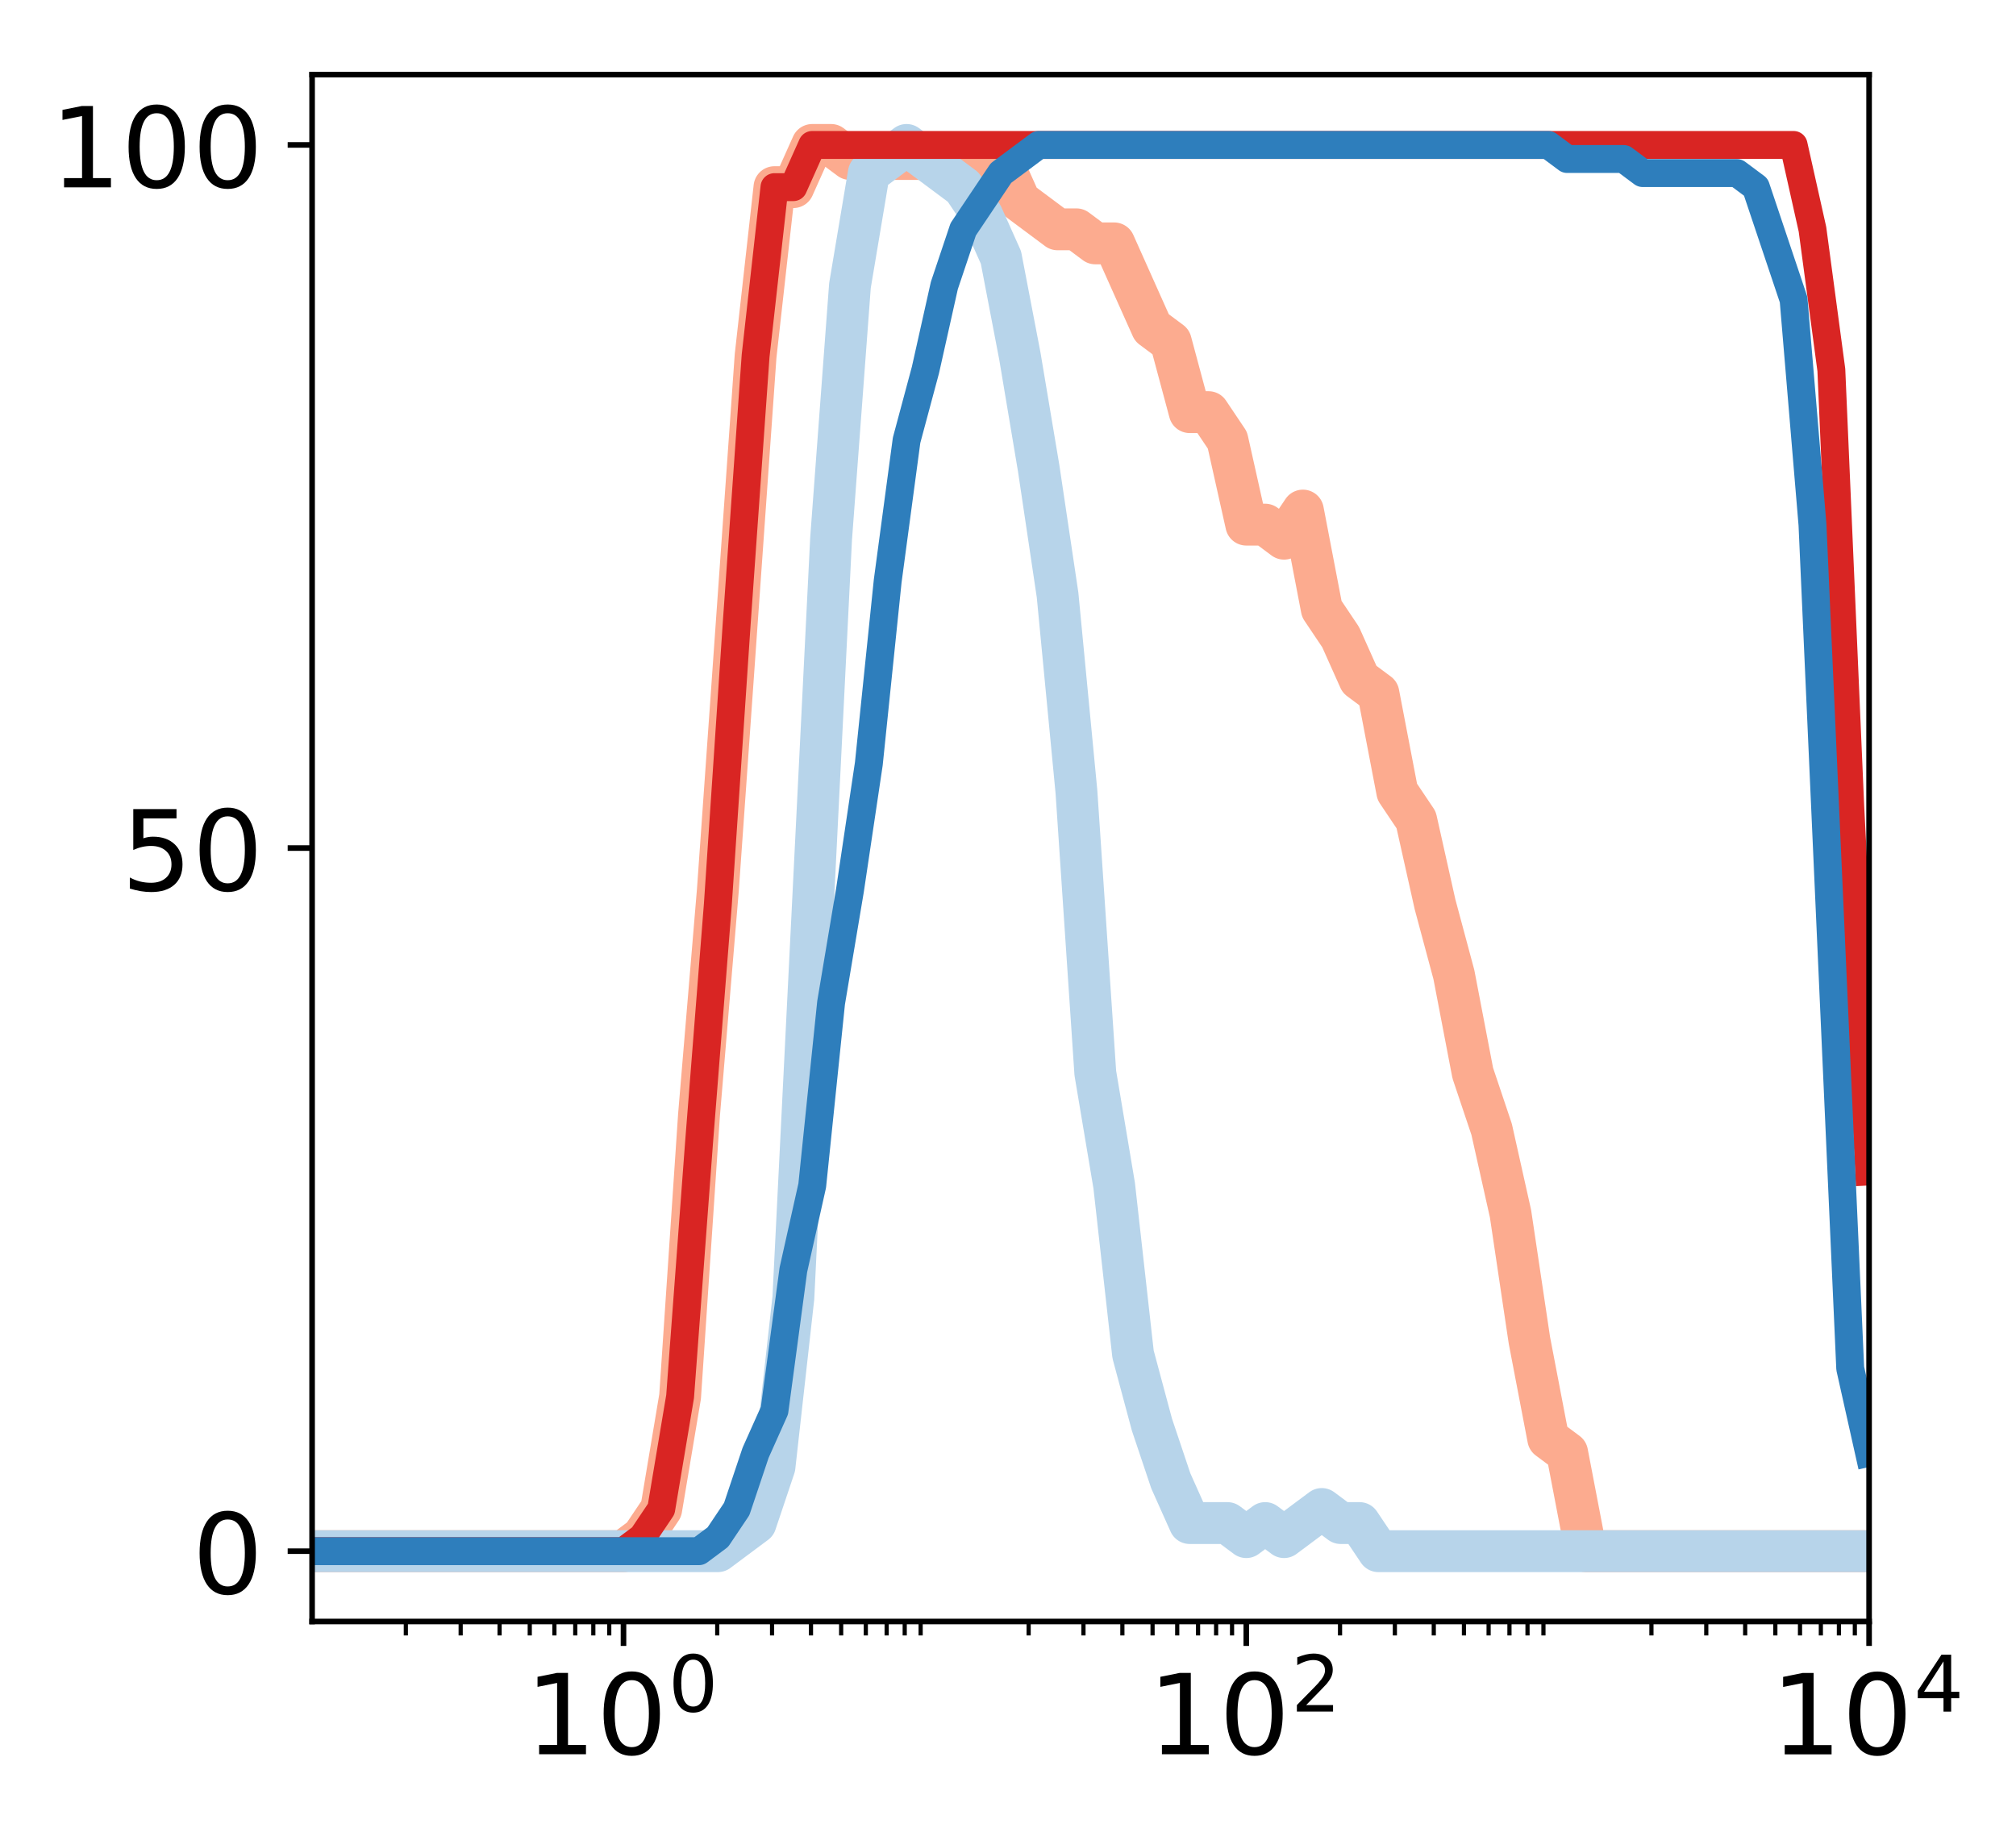
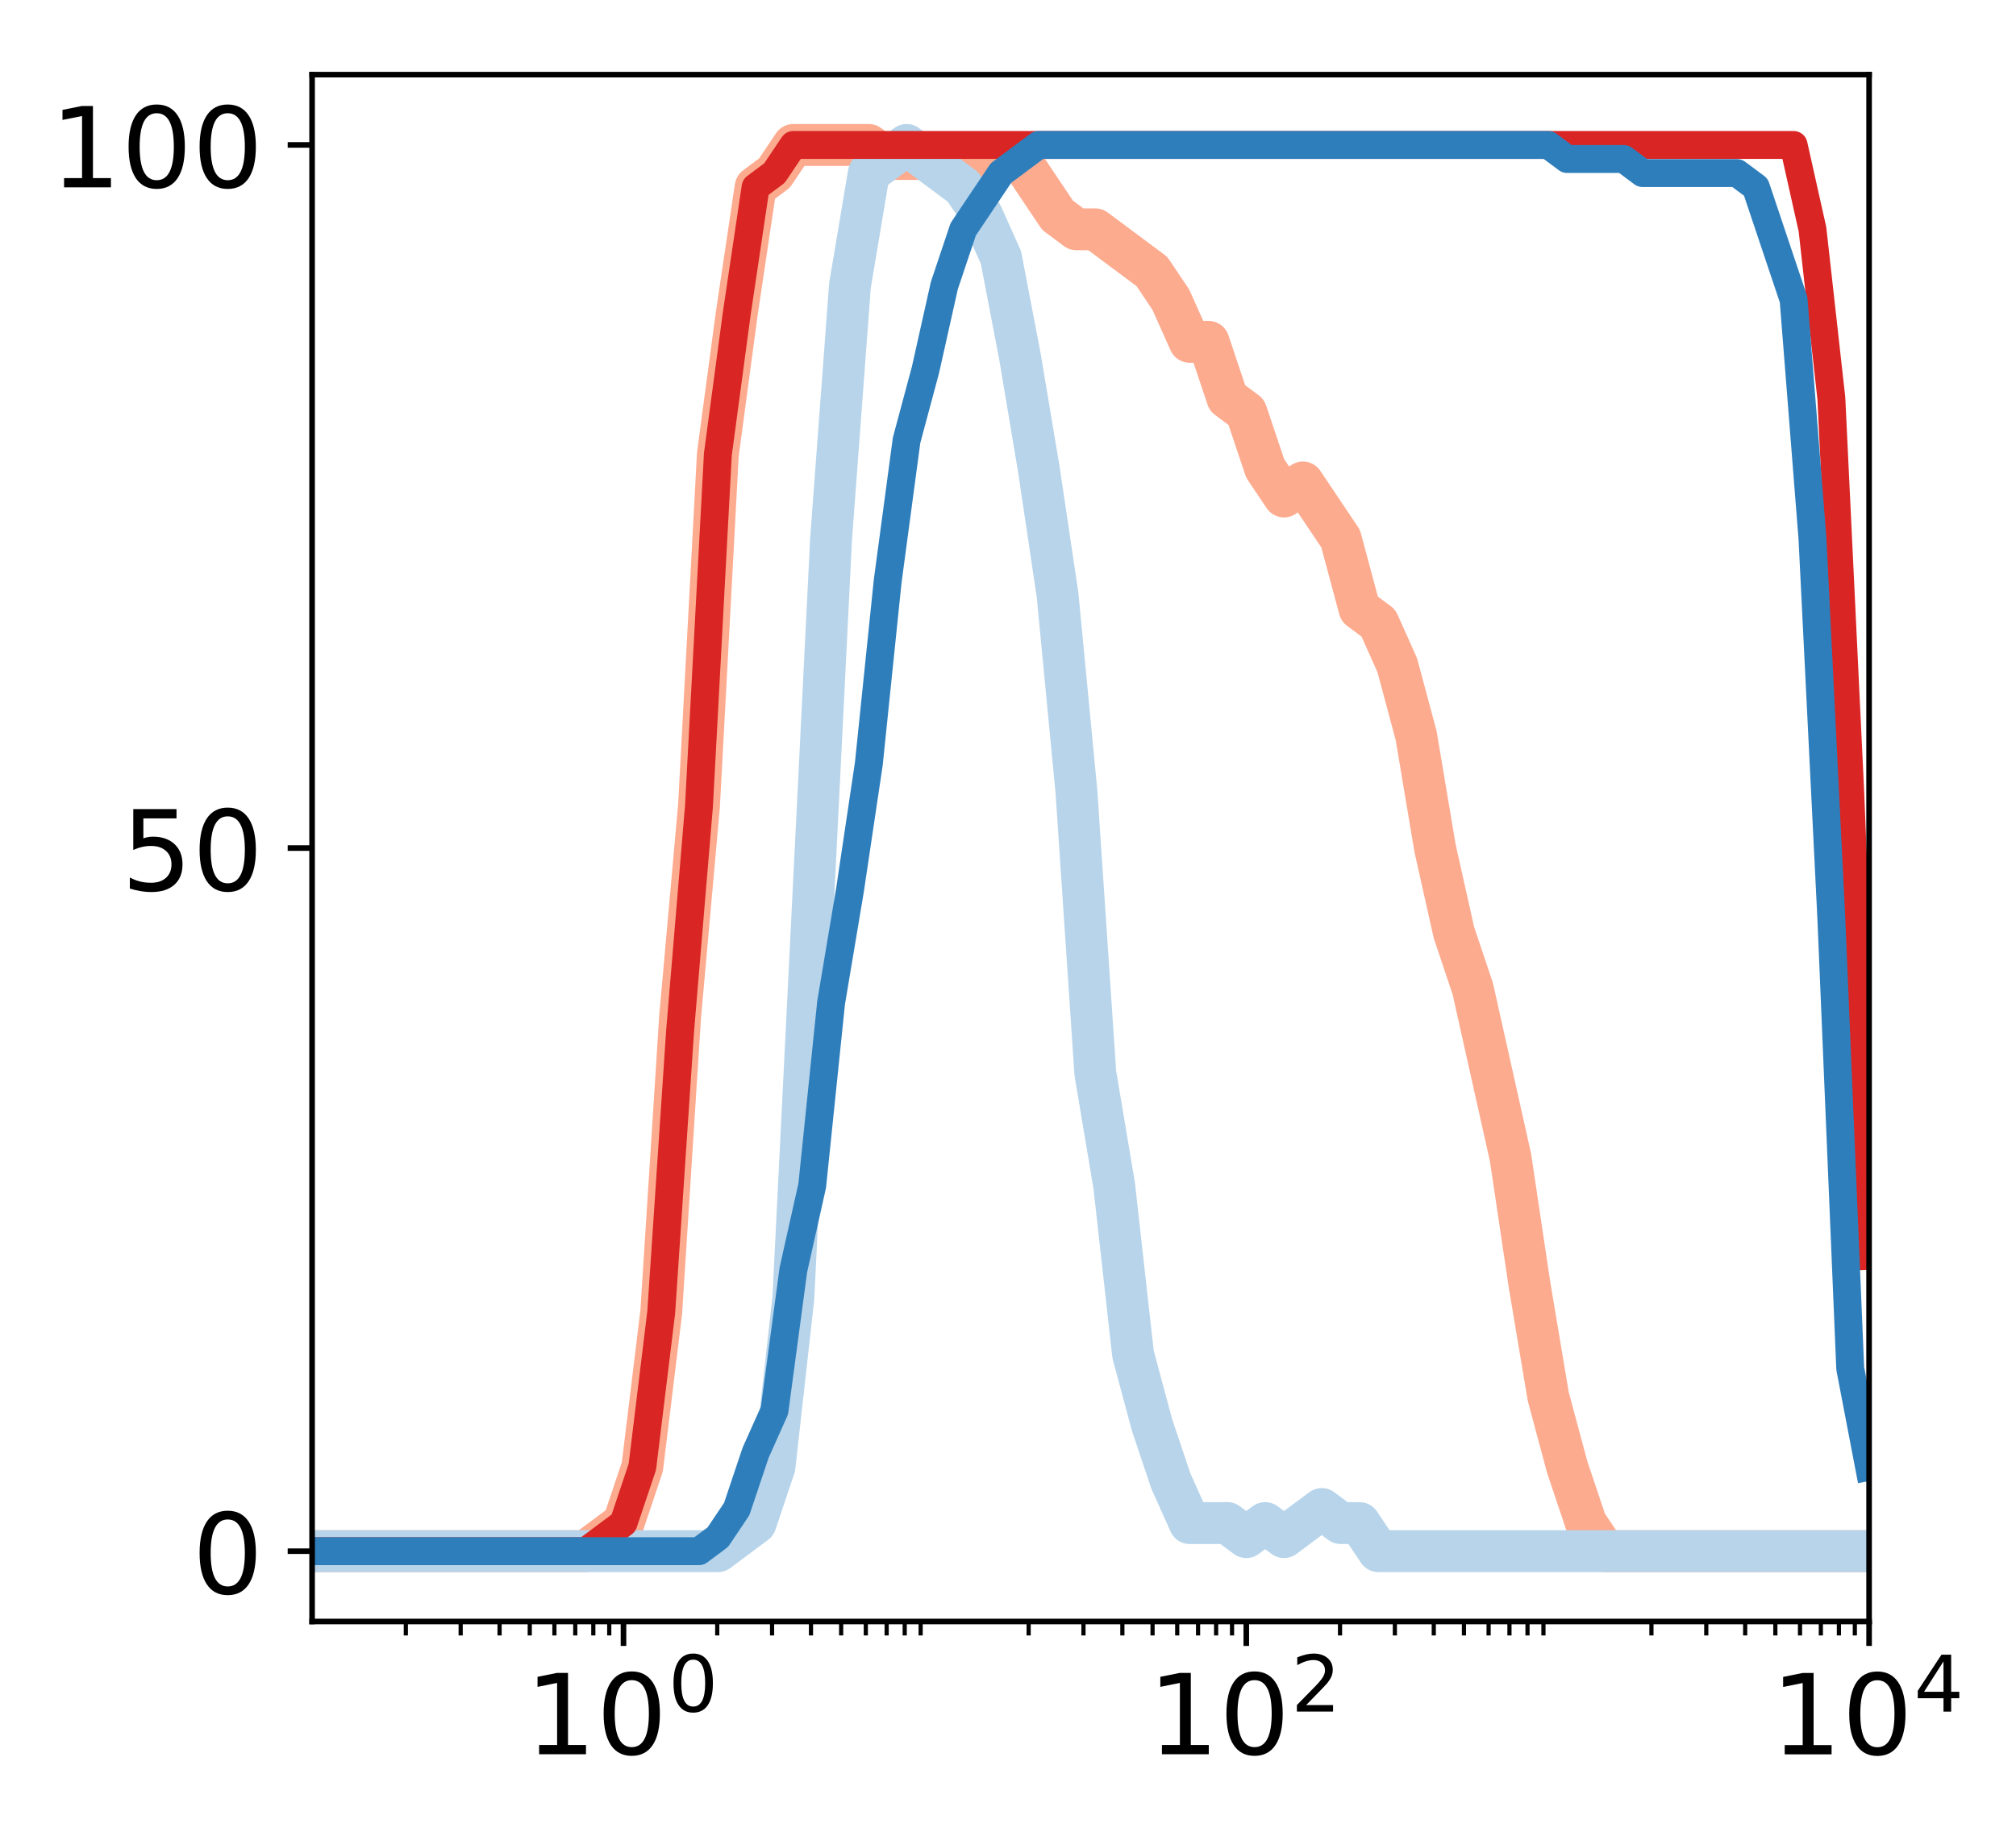
<svg xmlns="http://www.w3.org/2000/svg" xmlns:xlink="http://www.w3.org/1999/xlink" height="262pt" version="1.1" viewBox="0 0 289 262" width="289pt">
  <defs>
    <style type="text/css">
*{stroke-linecap:butt;stroke-linejoin:round;}
  </style>
  </defs>
  <g id="figure_1">
    <g id="patch_1">
      <path d="M 0 262.145  L 289.22 262.145  L 289.22 0  L 0 0  z " style="fill:#ffffff;" />
    </g>
    <g id="axes_1">
      <g id="patch_2">
        <path d="M 44.74 232.46  L 267.94 232.46  L 267.94 10.7  L 44.74 10.7  z " style="fill:#ffffff;" />
      </g>
      <g id="line2d_1">
-         <path clip-path="url(#p870506c9c0)" d="M 0.1 222.38  L 2.805 222.38  L 5.511 222.38  L 8.216 222.38  L 10.922 222.38  L 13.627 222.38  L 16.333 222.38  L 19.038 222.38  L 21.744 222.38  L 24.449 222.38  L 27.155 222.38  L 29.86 222.38  L 32.565 222.38  L 35.271 222.38  L 37.976 222.38  L 40.682 222.38  L 43.387 222.38  L 46.093 222.38  L 48.798 222.38  L 51.504 222.38  L 54.209 222.38  L 56.915 222.38  L 59.62 222.38  L 62.325 222.38  L 65.031 222.38  L 67.736 222.38  L 70.442 222.38  L 73.147 222.38  L 75.853 222.38  L 78.558 222.38  L 81.264 222.38  L 83.969 222.38  L 86.675 222.38  L 89.38 222.38  L 92.085 220.364  L 94.791 216.332  L 97.496 200.204  L 100.202 159.884  L 102.907 127.628  L 105.613 89.324  L 108.318 51.02  L 111.024 26.828  L 113.729 26.828  L 116.435 20.78  L 119.14 20.78  L 121.845 22.796  L 124.551 22.796  L 127.256 22.796  L 129.962 22.796  L 132.667 22.796  L 135.373 22.796  L 138.078 22.796  L 140.784 24.812  L 143.489 22.796  L 146.195 28.844  L 148.9 30.86  L 151.605 32.876  L 154.311 32.876  L 157.016 34.892  L 159.722 34.892  L 162.427 40.94  L 165.133 46.988  L 167.838 49.004  L 170.544 59.084  L 173.249 59.084  L 175.955 63.116  L 178.66 75.212  L 181.365 75.212  L 184.071 77.228  L 186.776 73.196  L 189.482 87.308  L 192.187 91.34  L 194.893 97.388  L 197.598 99.404  L 200.304 113.516  L 203.009 117.548  L 205.715 129.644  L 208.42 139.724  L 211.125 153.836  L 213.831 161.9  L 216.536 173.996  L 219.242 192.14  L 221.947 206.252  L 224.653 208.268  L 227.358 222.38  L 230.064 222.38  L 232.769 222.38  L 235.475 222.38  L 238.18 222.38  L 240.885 222.38  L 243.591 222.38  L 246.296 222.38  L 249.002 222.38  L 251.707 222.38  L 254.413 222.38  L 257.118 222.38  L 259.824 222.38  L 262.529 222.38  L 265.235 222.38  L 267.94 222.38  " style="fill:none;stroke:#fcab8f;stroke-linecap:square;stroke-width:6;" />
+         <path clip-path="url(#p6c44bb45d1)" d="M 0.1 222.38  L 2.805 222.38  L 5.511 222.38  L 8.216 222.38  L 10.922 222.38  L 13.627 222.38  L 16.333 222.38  L 19.038 222.38  L 21.744 222.38  L 24.449 222.38  L 27.155 222.38  L 29.86 222.38  L 32.565 222.38  L 35.271 222.38  L 37.976 222.38  L 40.682 222.38  L 43.387 222.38  L 46.093 222.38  L 48.798 222.38  L 51.504 222.38  L 54.209 222.38  L 56.915 222.38  L 59.62 222.38  L 62.325 222.38  L 65.031 222.38  L 67.736 222.38  L 70.442 222.38  L 73.147 222.38  L 75.853 222.38  L 78.558 222.38  L 81.264 222.38  L 83.969 222.38  L 86.675 220.364  L 89.38 218.348  L 92.085 210.284  L 94.791 188.108  L 97.496 145.772  L 100.202 115.532  L 102.907 65.132  L 105.613 44.972  L 108.318 26.828  L 111.024 24.812  L 113.729 20.78  L 116.435 20.78  L 119.14 20.78  L 121.845 20.78  L 124.551 20.78  L 127.256 22.796  L 129.962 22.796  L 132.667 22.796  L 135.373 22.796  L 138.078 22.796  L 140.784 22.796  L 143.489 22.796  L 146.195 22.796  L 148.9 26.828  L 151.605 30.86  L 154.311 32.876  L 157.016 32.876  L 159.722 34.892  L 162.427 36.908  L 165.133 38.924  L 167.838 42.956  L 170.544 49.004  L 173.249 49.004  L 175.955 57.068  L 178.66 59.084  L 181.365 67.148  L 184.071 71.18  L 186.776 69.164  L 189.482 73.196  L 192.187 77.228  L 194.893 87.308  L 197.598 89.324  L 200.304 95.372  L 203.009 105.452  L 205.715 121.58  L 208.42 133.676  L 211.125 141.74  L 213.831 153.836  L 216.536 165.932  L 219.242 184.076  L 221.947 200.204  L 224.653 210.284  L 227.358 218.348  L 230.064 222.38  L 232.769 222.38  L 235.475 222.38  L 238.18 222.38  L 240.885 222.38  L 243.591 222.38  L 246.296 222.38  L 249.002 222.38  L 251.707 222.38  L 254.413 222.38  L 257.118 222.38  L 259.824 222.38  L 262.529 222.38  L 265.235 222.38  L 267.94 222.38  " style="fill:none;stroke:#fcab8f;stroke-linecap:square;stroke-width:6;" />
      </g>
      <g id="line2d_2">
-         <path clip-path="url(#p870506c9c0)" d="M 0.1 222.38  L 2.805 222.38  L 5.511 222.38  L 8.216 222.38  L 10.922 222.38  L 13.627 222.38  L 16.333 222.38  L 19.038 222.38  L 21.744 222.38  L 24.449 222.38  L 27.155 222.38  L 29.86 222.38  L 32.565 222.38  L 35.271 222.38  L 37.976 222.38  L 40.682 222.38  L 43.387 222.38  L 46.093 222.38  L 48.798 222.38  L 51.504 222.38  L 54.209 222.38  L 56.915 222.38  L 59.62 222.38  L 62.325 222.38  L 65.031 222.38  L 67.736 222.38  L 70.442 222.38  L 73.147 222.38  L 75.853 222.38  L 78.558 222.38  L 81.264 222.38  L 83.969 222.38  L 86.675 222.38  L 89.38 222.38  L 92.085 222.38  L 94.791 222.38  L 97.496 222.38  L 100.202 222.38  L 102.907 222.38  L 105.613 220.364  L 108.318 218.348  L 111.024 210.284  L 113.729 186.092  L 116.435 131.66  L 119.14 77.228  L 121.845 40.94  L 124.551 24.812  L 127.256 22.796  L 129.962 20.78  L 132.667 22.796  L 135.373 24.812  L 138.078 26.828  L 140.784 30.86  L 143.489 36.908  L 146.195 51.02  L 148.9 67.148  L 151.605 85.292  L 154.311 113.516  L 157.016 153.836  L 159.722 169.964  L 162.427 194.156  L 165.133 204.236  L 167.838 212.3  L 170.544 218.348  L 173.249 218.348  L 175.955 218.348  L 178.66 220.364  L 181.365 218.348  L 184.071 220.364  L 186.776 218.348  L 189.482 216.332  L 192.187 218.348  L 194.893 218.348  L 197.598 222.38  L 200.304 222.38  L 203.009 222.38  L 205.715 222.38  L 208.42 222.38  L 211.125 222.38  L 213.831 222.38  L 216.536 222.38  L 219.242 222.38  L 221.947 222.38  L 224.653 222.38  L 227.358 222.38  L 230.064 222.38  L 232.769 222.38  L 235.475 222.38  L 238.18 222.38  L 240.885 222.38  L 243.591 222.38  L 246.296 222.38  L 249.002 222.38  L 251.707 222.38  L 254.413 222.38  L 257.118 222.38  L 259.824 222.38  L 262.529 222.38  L 265.235 222.38  L 267.94 222.38  " style="fill:none;stroke:#b7d4ea;stroke-linecap:square;stroke-width:6;" />
+         <path clip-path="url(#p6c44bb45d1)" d="M 0.1 222.38  L 2.805 222.38  L 5.511 222.38  L 8.216 222.38  L 10.922 222.38  L 13.627 222.38  L 16.333 222.38  L 19.038 222.38  L 21.744 222.38  L 24.449 222.38  L 27.155 222.38  L 29.86 222.38  L 32.565 222.38  L 35.271 222.38  L 37.976 222.38  L 40.682 222.38  L 43.387 222.38  L 46.093 222.38  L 48.798 222.38  L 51.504 222.38  L 54.209 222.38  L 56.915 222.38  L 59.62 222.38  L 62.325 222.38  L 65.031 222.38  L 67.736 222.38  L 70.442 222.38  L 73.147 222.38  L 75.853 222.38  L 78.558 222.38  L 81.264 222.38  L 83.969 222.38  L 86.675 222.38  L 89.38 222.38  L 92.085 222.38  L 94.791 222.38  L 97.496 222.38  L 100.202 222.38  L 102.907 222.38  L 105.613 220.364  L 108.318 218.348  L 111.024 210.284  L 113.729 186.092  L 116.435 131.66  L 119.14 77.228  L 121.845 40.94  L 124.551 24.812  L 127.256 22.796  L 129.962 20.78  L 132.667 22.796  L 135.373 24.812  L 138.078 26.828  L 140.784 30.86  L 143.489 36.908  L 146.195 51.02  L 148.9 67.148  L 151.605 85.292  L 154.311 113.516  L 157.016 153.836  L 159.722 169.964  L 162.427 194.156  L 165.133 204.236  L 167.838 212.3  L 170.544 218.348  L 173.249 218.348  L 175.955 218.348  L 178.66 220.364  L 181.365 218.348  L 184.071 220.364  L 186.776 218.348  L 189.482 216.332  L 192.187 218.348  L 194.893 218.348  L 197.598 222.38  L 200.304 222.38  L 203.009 222.38  L 205.715 222.38  L 208.42 222.38  L 211.125 222.38  L 213.831 222.38  L 216.536 222.38  L 219.242 222.38  L 221.947 222.38  L 224.653 222.38  L 227.358 222.38  L 230.064 222.38  L 232.769 222.38  L 235.475 222.38  L 238.18 222.38  L 240.885 222.38  L 243.591 222.38  L 246.296 222.38  L 249.002 222.38  L 251.707 222.38  L 254.413 222.38  L 257.118 222.38  L 259.824 222.38  L 262.529 222.38  L 265.235 222.38  L 267.94 222.38  " style="fill:none;stroke:#b7d4ea;stroke-linecap:square;stroke-width:6;" />
      </g>
      <g id="matplotlib.axis_1">
        <g id="xtick_1">
          <g id="line2d_3">
            <defs>
-               <path d="M 0 0  L 0 3.5  " id="m41cc733bf5" style="stroke:#000000;stroke-width:0.8;" />
-             </defs>
-             <g>
-               <use style="stroke:#000000;stroke-width:0.8;" x="89.38" xlink:href="#m41cc733bf5" y="232.46" />
+               <path d="M 0 0  L 0 3.5  " id="m6ae96f969c" style="stroke:#000000;stroke-width:0.8;" />
+             </defs>
+             <g>
+               <use style="stroke:#000000;stroke-width:0.8;" x="89.38" xlink:href="#m6ae96f969c" y="232.46" />
            </g>
          </g>
          <g id="text_1">
            <defs>
              <path d="M 12.406 8.297  L 28.516 8.297  L 28.516 63.922  L 10.984 60.406  L 10.984 69.391  L 28.422 72.906  L 38.281 72.906  L 38.281 8.297  L 54.391 8.297  L 54.391 0  L 12.406 0  z " id="DejaVuSans-31" />
              <path d="M 31.781 66.406  Q 24.172 66.406 20.328 58.906  Q 16.5 51.422 16.5 36.375  Q 16.5 21.391 20.328 13.891  Q 24.172 6.391 31.781 6.391  Q 39.453 6.391 43.281 13.891  Q 47.125 21.391 47.125 36.375  Q 47.125 51.422 43.281 58.906  Q 39.453 66.406 31.781 66.406  z M 31.781 74.219  Q 44.047 74.219 50.516 64.516  Q 56.984 54.828 56.984 36.375  Q 56.984 17.969 50.516 8.266  Q 44.047 -1.422 31.781 -1.422  Q 19.531 -1.422 13.062 8.266  Q 6.594 17.969 6.594 36.375  Q 6.594 54.828 13.062 64.516  Q 19.531 74.219 31.781 74.219  z " id="DejaVuSans-30" />
            </defs>
            <g transform="translate(75.3 251.6175)scale(0.16 -0.16)">
              <use transform="translate(0 0.765625)" xlink:href="#DejaVuSans-31" />
              <use transform="translate(63.62305 0.765625)" xlink:href="#DejaVuSans-30" />
              <use transform="translate(128.2031 39.04688)scale(0.7)" xlink:href="#DejaVuSans-30" />
            </g>
          </g>
        </g>
        <g id="xtick_2">
          <g id="line2d_4">
            <g>
-               <use style="stroke:#000000;stroke-width:0.8;" x="178.66" xlink:href="#m41cc733bf5" y="232.46" />
+               <use style="stroke:#000000;stroke-width:0.8;" x="178.66" xlink:href="#m6ae96f969c" y="232.46" />
            </g>
          </g>
          <g id="text_2">
            <defs>
              <path d="M 19.188 8.297  L 53.609 8.297  L 53.609 0  L 7.328 0  L 7.328 8.297  Q 12.938 14.109 22.625 23.891  Q 32.328 33.688 34.812 36.531  Q 39.547 41.844 41.422 45.531  Q 43.312 49.219 43.312 52.781  Q 43.312 58.594 39.234 62.25  Q 35.156 65.922 28.609 65.922  Q 23.969 65.922 18.812 64.312  Q 13.672 62.703 7.812 59.422  L 7.812 69.391  Q 13.766 71.781 18.938 73  Q 24.125 74.219 28.422 74.219  Q 39.75 74.219 46.484 68.547  Q 53.219 62.891 53.219 53.422  Q 53.219 48.922 51.531 44.891  Q 49.859 40.875 45.406 35.406  Q 44.188 33.984 37.641 27.219  Q 31.109 20.453 19.188 8.297  z " id="DejaVuSans-32" />
            </defs>
            <g transform="translate(164.58 251.6175)scale(0.16 -0.16)">
              <use transform="translate(0 0.765625)" xlink:href="#DejaVuSans-31" />
              <use transform="translate(63.62305 0.765625)" xlink:href="#DejaVuSans-30" />
              <use transform="translate(128.2031 39.04688)scale(0.7)" xlink:href="#DejaVuSans-32" />
            </g>
          </g>
        </g>
        <g id="xtick_3">
          <g id="line2d_5">
            <g>
-               <use style="stroke:#000000;stroke-width:0.8;" x="267.94" xlink:href="#m41cc733bf5" y="232.46" />
+               <use style="stroke:#000000;stroke-width:0.8;" x="267.94" xlink:href="#m6ae96f969c" y="232.46" />
            </g>
          </g>
          <g id="text_3">
            <defs>
              <path d="M 37.797 64.312  L 12.891 25.391  L 37.797 25.391  z M 35.203 72.906  L 47.609 72.906  L 47.609 25.391  L 58.016 25.391  L 58.016 17.188  L 47.609 17.188  L 47.609 0  L 37.797 0  L 37.797 17.188  L 4.891 17.188  L 4.891 26.703  z " id="DejaVuSans-34" />
            </defs>
            <g transform="translate(253.86 251.6175)scale(0.16 -0.16)">
              <use transform="translate(0 0.684375)" xlink:href="#DejaVuSans-31" />
              <use transform="translate(63.62305 0.684375)" xlink:href="#DejaVuSans-30" />
              <use transform="translate(128.2031 38.96563)scale(0.7)" xlink:href="#DejaVuSans-34" />
            </g>
          </g>
        </g>
        <g id="xtick_4">
          <g id="line2d_6">
            <defs>
-               <path d="M 0 0  L 0 2  " id="m2fef46b85d" style="stroke:#000000;stroke-width:0.6;" />
-             </defs>
-             <g>
-               <use style="stroke:#000000;stroke-width:0.6;" x="58.178" xlink:href="#m2fef46b85d" y="232.46" />
+               <path d="M 0 0  L 0 2  " id="m6dfc74b830" style="stroke:#000000;stroke-width:0.6;" />
+             </defs>
+             <g>
+               <use style="stroke:#000000;stroke-width:0.6;" x="58.178" xlink:href="#m6dfc74b830" y="232.46" />
            </g>
          </g>
        </g>
        <g id="xtick_5">
          <g id="line2d_7">
            <g>
-               <use style="stroke:#000000;stroke-width:0.6;" x="66.039" xlink:href="#m2fef46b85d" y="232.46" />
+               <use style="stroke:#000000;stroke-width:0.6;" x="66.039" xlink:href="#m6dfc74b830" y="232.46" />
            </g>
          </g>
        </g>
        <g id="xtick_6">
          <g id="line2d_8">
            <g>
-               <use style="stroke:#000000;stroke-width:0.6;" x="71.616" xlink:href="#m2fef46b85d" y="232.46" />
+               <use style="stroke:#000000;stroke-width:0.6;" x="71.616" xlink:href="#m6dfc74b830" y="232.46" />
            </g>
          </g>
        </g>
        <g id="xtick_7">
          <g id="line2d_9">
            <g>
-               <use style="stroke:#000000;stroke-width:0.6;" x="75.942" xlink:href="#m2fef46b85d" y="232.46" />
+               <use style="stroke:#000000;stroke-width:0.6;" x="75.942" xlink:href="#m6dfc74b830" y="232.46" />
            </g>
          </g>
        </g>
        <g id="xtick_8">
          <g id="line2d_10">
            <g>
-               <use style="stroke:#000000;stroke-width:0.6;" x="79.477" xlink:href="#m2fef46b85d" y="232.46" />
+               <use style="stroke:#000000;stroke-width:0.6;" x="79.477" xlink:href="#m6dfc74b830" y="232.46" />
            </g>
          </g>
        </g>
        <g id="xtick_9">
          <g id="line2d_11">
            <g>
-               <use style="stroke:#000000;stroke-width:0.6;" x="82.465" xlink:href="#m2fef46b85d" y="232.46" />
+               <use style="stroke:#000000;stroke-width:0.6;" x="82.465" xlink:href="#m6dfc74b830" y="232.46" />
            </g>
          </g>
        </g>
        <g id="xtick_10">
          <g id="line2d_12">
            <g>
-               <use style="stroke:#000000;stroke-width:0.6;" x="85.054" xlink:href="#m2fef46b85d" y="232.46" />
+               <use style="stroke:#000000;stroke-width:0.6;" x="85.054" xlink:href="#m6dfc74b830" y="232.46" />
            </g>
          </g>
        </g>
        <g id="xtick_11">
          <g id="line2d_13">
            <g>
-               <use style="stroke:#000000;stroke-width:0.6;" x="87.337" xlink:href="#m2fef46b85d" y="232.46" />
+               <use style="stroke:#000000;stroke-width:0.6;" x="87.337" xlink:href="#m6dfc74b830" y="232.46" />
            </g>
          </g>
        </g>
        <g id="xtick_12">
          <g id="line2d_14">
            <g>
-               <use style="stroke:#000000;stroke-width:0.6;" x="102.818" xlink:href="#m2fef46b85d" y="232.46" />
+               <use style="stroke:#000000;stroke-width:0.6;" x="102.818" xlink:href="#m6dfc74b830" y="232.46" />
            </g>
          </g>
        </g>
        <g id="xtick_13">
          <g id="line2d_15">
            <g>
-               <use style="stroke:#000000;stroke-width:0.6;" x="110.679" xlink:href="#m2fef46b85d" y="232.46" />
+               <use style="stroke:#000000;stroke-width:0.6;" x="110.679" xlink:href="#m6dfc74b830" y="232.46" />
            </g>
          </g>
        </g>
        <g id="xtick_14">
          <g id="line2d_16">
            <g>
-               <use style="stroke:#000000;stroke-width:0.6;" x="116.256" xlink:href="#m2fef46b85d" y="232.46" />
+               <use style="stroke:#000000;stroke-width:0.6;" x="116.256" xlink:href="#m6dfc74b830" y="232.46" />
            </g>
          </g>
        </g>
        <g id="xtick_15">
          <g id="line2d_17">
            <g>
-               <use style="stroke:#000000;stroke-width:0.6;" x="120.582" xlink:href="#m2fef46b85d" y="232.46" />
+               <use style="stroke:#000000;stroke-width:0.6;" x="120.582" xlink:href="#m6dfc74b830" y="232.46" />
            </g>
          </g>
        </g>
        <g id="xtick_16">
          <g id="line2d_18">
            <g>
-               <use style="stroke:#000000;stroke-width:0.6;" x="124.117" xlink:href="#m2fef46b85d" y="232.46" />
+               <use style="stroke:#000000;stroke-width:0.6;" x="124.117" xlink:href="#m6dfc74b830" y="232.46" />
            </g>
          </g>
        </g>
        <g id="xtick_17">
          <g id="line2d_19">
            <g>
-               <use style="stroke:#000000;stroke-width:0.6;" x="127.105" xlink:href="#m2fef46b85d" y="232.46" />
+               <use style="stroke:#000000;stroke-width:0.6;" x="127.105" xlink:href="#m6dfc74b830" y="232.46" />
            </g>
          </g>
        </g>
        <g id="xtick_18">
          <g id="line2d_20">
            <g>
-               <use style="stroke:#000000;stroke-width:0.6;" x="129.694" xlink:href="#m2fef46b85d" y="232.46" />
+               <use style="stroke:#000000;stroke-width:0.6;" x="129.694" xlink:href="#m6dfc74b830" y="232.46" />
            </g>
          </g>
        </g>
        <g id="xtick_19">
          <g id="line2d_21">
            <g>
-               <use style="stroke:#000000;stroke-width:0.6;" x="131.977" xlink:href="#m2fef46b85d" y="232.46" />
+               <use style="stroke:#000000;stroke-width:0.6;" x="131.977" xlink:href="#m6dfc74b830" y="232.46" />
            </g>
          </g>
        </g>
        <g id="xtick_20">
          <g id="line2d_22">
            <g>
-               <use style="stroke:#000000;stroke-width:0.6;" x="147.458" xlink:href="#m2fef46b85d" y="232.46" />
+               <use style="stroke:#000000;stroke-width:0.6;" x="147.458" xlink:href="#m6dfc74b830" y="232.46" />
            </g>
          </g>
        </g>
        <g id="xtick_21">
          <g id="line2d_23">
            <g>
-               <use style="stroke:#000000;stroke-width:0.6;" x="155.319" xlink:href="#m2fef46b85d" y="232.46" />
+               <use style="stroke:#000000;stroke-width:0.6;" x="155.319" xlink:href="#m6dfc74b830" y="232.46" />
            </g>
          </g>
        </g>
        <g id="xtick_22">
          <g id="line2d_24">
            <g>
-               <use style="stroke:#000000;stroke-width:0.6;" x="160.896" xlink:href="#m2fef46b85d" y="232.46" />
+               <use style="stroke:#000000;stroke-width:0.6;" x="160.896" xlink:href="#m6dfc74b830" y="232.46" />
            </g>
          </g>
        </g>
        <g id="xtick_23">
          <g id="line2d_25">
            <g>
-               <use style="stroke:#000000;stroke-width:0.6;" x="165.222" xlink:href="#m2fef46b85d" y="232.46" />
+               <use style="stroke:#000000;stroke-width:0.6;" x="165.222" xlink:href="#m6dfc74b830" y="232.46" />
            </g>
          </g>
        </g>
        <g id="xtick_24">
          <g id="line2d_26">
            <g>
-               <use style="stroke:#000000;stroke-width:0.6;" x="168.757" xlink:href="#m2fef46b85d" y="232.46" />
+               <use style="stroke:#000000;stroke-width:0.6;" x="168.757" xlink:href="#m6dfc74b830" y="232.46" />
            </g>
          </g>
        </g>
        <g id="xtick_25">
          <g id="line2d_27">
            <g>
-               <use style="stroke:#000000;stroke-width:0.6;" x="171.745" xlink:href="#m2fef46b85d" y="232.46" />
+               <use style="stroke:#000000;stroke-width:0.6;" x="171.745" xlink:href="#m6dfc74b830" y="232.46" />
            </g>
          </g>
        </g>
        <g id="xtick_26">
          <g id="line2d_28">
            <g>
-               <use style="stroke:#000000;stroke-width:0.6;" x="174.334" xlink:href="#m2fef46b85d" y="232.46" />
+               <use style="stroke:#000000;stroke-width:0.6;" x="174.334" xlink:href="#m6dfc74b830" y="232.46" />
            </g>
          </g>
        </g>
        <g id="xtick_27">
          <g id="line2d_29">
            <g>
-               <use style="stroke:#000000;stroke-width:0.6;" x="176.617" xlink:href="#m2fef46b85d" y="232.46" />
+               <use style="stroke:#000000;stroke-width:0.6;" x="176.617" xlink:href="#m6dfc74b830" y="232.46" />
            </g>
          </g>
        </g>
        <g id="xtick_28">
          <g id="line2d_30">
            <g>
-               <use style="stroke:#000000;stroke-width:0.6;" x="192.098" xlink:href="#m2fef46b85d" y="232.46" />
+               <use style="stroke:#000000;stroke-width:0.6;" x="192.098" xlink:href="#m6dfc74b830" y="232.46" />
            </g>
          </g>
        </g>
        <g id="xtick_29">
          <g id="line2d_31">
            <g>
-               <use style="stroke:#000000;stroke-width:0.6;" x="199.959" xlink:href="#m2fef46b85d" y="232.46" />
+               <use style="stroke:#000000;stroke-width:0.6;" x="199.959" xlink:href="#m6dfc74b830" y="232.46" />
            </g>
          </g>
        </g>
        <g id="xtick_30">
          <g id="line2d_32">
            <g>
-               <use style="stroke:#000000;stroke-width:0.6;" x="205.536" xlink:href="#m2fef46b85d" y="232.46" />
+               <use style="stroke:#000000;stroke-width:0.6;" x="205.536" xlink:href="#m6dfc74b830" y="232.46" />
            </g>
          </g>
        </g>
        <g id="xtick_31">
          <g id="line2d_33">
            <g>
-               <use style="stroke:#000000;stroke-width:0.6;" x="209.862" xlink:href="#m2fef46b85d" y="232.46" />
+               <use style="stroke:#000000;stroke-width:0.6;" x="209.862" xlink:href="#m6dfc74b830" y="232.46" />
            </g>
          </g>
        </g>
        <g id="xtick_32">
          <g id="line2d_34">
            <g>
-               <use style="stroke:#000000;stroke-width:0.6;" x="213.397" xlink:href="#m2fef46b85d" y="232.46" />
+               <use style="stroke:#000000;stroke-width:0.6;" x="213.397" xlink:href="#m6dfc74b830" y="232.46" />
            </g>
          </g>
        </g>
        <g id="xtick_33">
          <g id="line2d_35">
            <g>
-               <use style="stroke:#000000;stroke-width:0.6;" x="216.385" xlink:href="#m2fef46b85d" y="232.46" />
+               <use style="stroke:#000000;stroke-width:0.6;" x="216.385" xlink:href="#m6dfc74b830" y="232.46" />
            </g>
          </g>
        </g>
        <g id="xtick_34">
          <g id="line2d_36">
            <g>
-               <use style="stroke:#000000;stroke-width:0.6;" x="218.974" xlink:href="#m2fef46b85d" y="232.46" />
+               <use style="stroke:#000000;stroke-width:0.6;" x="218.974" xlink:href="#m6dfc74b830" y="232.46" />
            </g>
          </g>
        </g>
        <g id="xtick_35">
          <g id="line2d_37">
            <g>
-               <use style="stroke:#000000;stroke-width:0.6;" x="221.257" xlink:href="#m2fef46b85d" y="232.46" />
+               <use style="stroke:#000000;stroke-width:0.6;" x="221.257" xlink:href="#m6dfc74b830" y="232.46" />
            </g>
          </g>
        </g>
        <g id="xtick_36">
          <g id="line2d_38">
            <g>
-               <use style="stroke:#000000;stroke-width:0.6;" x="236.738" xlink:href="#m2fef46b85d" y="232.46" />
+               <use style="stroke:#000000;stroke-width:0.6;" x="236.738" xlink:href="#m6dfc74b830" y="232.46" />
            </g>
          </g>
        </g>
        <g id="xtick_37">
          <g id="line2d_39">
            <g>
-               <use style="stroke:#000000;stroke-width:0.6;" x="244.599" xlink:href="#m2fef46b85d" y="232.46" />
+               <use style="stroke:#000000;stroke-width:0.6;" x="244.599" xlink:href="#m6dfc74b830" y="232.46" />
            </g>
          </g>
        </g>
        <g id="xtick_38">
          <g id="line2d_40">
            <g>
-               <use style="stroke:#000000;stroke-width:0.6;" x="250.176" xlink:href="#m2fef46b85d" y="232.46" />
+               <use style="stroke:#000000;stroke-width:0.6;" x="250.176" xlink:href="#m6dfc74b830" y="232.46" />
            </g>
          </g>
        </g>
        <g id="xtick_39">
          <g id="line2d_41">
            <g>
-               <use style="stroke:#000000;stroke-width:0.6;" x="254.502" xlink:href="#m2fef46b85d" y="232.46" />
+               <use style="stroke:#000000;stroke-width:0.6;" x="254.502" xlink:href="#m6dfc74b830" y="232.46" />
            </g>
          </g>
        </g>
        <g id="xtick_40">
          <g id="line2d_42">
            <g>
-               <use style="stroke:#000000;stroke-width:0.6;" x="258.037" xlink:href="#m2fef46b85d" y="232.46" />
+               <use style="stroke:#000000;stroke-width:0.6;" x="258.037" xlink:href="#m6dfc74b830" y="232.46" />
            </g>
          </g>
        </g>
        <g id="xtick_41">
          <g id="line2d_43">
            <g>
-               <use style="stroke:#000000;stroke-width:0.6;" x="261.025" xlink:href="#m2fef46b85d" y="232.46" />
+               <use style="stroke:#000000;stroke-width:0.6;" x="261.025" xlink:href="#m6dfc74b830" y="232.46" />
            </g>
          </g>
        </g>
        <g id="xtick_42">
          <g id="line2d_44">
            <g>
-               <use style="stroke:#000000;stroke-width:0.6;" x="263.614" xlink:href="#m2fef46b85d" y="232.46" />
+               <use style="stroke:#000000;stroke-width:0.6;" x="263.614" xlink:href="#m6dfc74b830" y="232.46" />
            </g>
          </g>
        </g>
        <g id="xtick_43">
          <g id="line2d_45">
            <g>
-               <use style="stroke:#000000;stroke-width:0.6;" x="265.897" xlink:href="#m2fef46b85d" y="232.46" />
+               <use style="stroke:#000000;stroke-width:0.6;" x="265.897" xlink:href="#m6dfc74b830" y="232.46" />
            </g>
          </g>
        </g>
      </g>
      <g id="matplotlib.axis_2">
        <g id="ytick_1">
          <g id="line2d_46">
            <defs>
-               <path d="M 0 0  L -3.5 0  " id="m8eefa0b727" style="stroke:#000000;stroke-width:0.8;" />
-             </defs>
-             <g>
-               <use style="stroke:#000000;stroke-width:0.8;" x="44.74" xlink:href="#m8eefa0b727" y="222.38" />
+               <path d="M 0 0  L -3.5 0  " id="mfdaeb80d25" style="stroke:#000000;stroke-width:0.8;" />
+             </defs>
+             <g>
+               <use style="stroke:#000000;stroke-width:0.8;" x="44.74" xlink:href="#mfdaeb80d25" y="222.38" />
            </g>
          </g>
          <g id="text_4">
            <g transform="translate(27.56 228.4588)scale(0.16 -0.16)">
              <use xlink:href="#DejaVuSans-30" />
            </g>
          </g>
        </g>
        <g id="ytick_2">
          <g id="line2d_47">
            <g>
-               <use style="stroke:#000000;stroke-width:0.8;" x="44.74" xlink:href="#m8eefa0b727" y="121.58" />
+               <use style="stroke:#000000;stroke-width:0.8;" x="44.74" xlink:href="#mfdaeb80d25" y="121.58" />
            </g>
          </g>
          <g id="text_5">
            <defs>
              <path d="M 10.797 72.906  L 49.516 72.906  L 49.516 64.594  L 19.828 64.594  L 19.828 46.734  Q 21.969 47.469 24.109 47.828  Q 26.266 48.188 28.422 48.188  Q 40.625 48.188 47.75 41.5  Q 54.891 34.812 54.891 23.391  Q 54.891 11.625 47.562 5.094  Q 40.234 -1.422 26.906 -1.422  Q 22.312 -1.422 17.547 -0.641  Q 12.797 0.141 7.719 1.703  L 7.719 11.625  Q 12.109 9.234 16.797 8.062  Q 21.484 6.891 26.703 6.891  Q 35.156 6.891 40.078 11.328  Q 45.016 15.766 45.016 23.391  Q 45.016 31 40.078 35.438  Q 35.156 39.891 26.703 39.891  Q 22.75 39.891 18.812 39.016  Q 14.891 38.141 10.797 36.281  z " id="DejaVuSans-35" />
            </defs>
            <g transform="translate(17.38 127.6587)scale(0.16 -0.16)">
              <use xlink:href="#DejaVuSans-35" />
              <use x="63.623" xlink:href="#DejaVuSans-30" />
            </g>
          </g>
        </g>
        <g id="ytick_3">
          <g id="line2d_48">
            <g>
-               <use style="stroke:#000000;stroke-width:0.8;" x="44.74" xlink:href="#m8eefa0b727" y="20.78" />
+               <use style="stroke:#000000;stroke-width:0.8;" x="44.74" xlink:href="#mfdaeb80d25" y="20.78" />
            </g>
          </g>
          <g id="text_6">
            <g transform="translate(7.2 26.85875)scale(0.16 -0.16)">
              <use xlink:href="#DejaVuSans-31" />
              <use x="63.623" xlink:href="#DejaVuSans-30" />
              <use x="127.246" xlink:href="#DejaVuSans-30" />
            </g>
          </g>
        </g>
      </g>
      <g id="line2d_49">
-         <path clip-path="url(#p870506c9c0)" d="M 0.1 222.38  L 2.805 222.38  L 5.511 222.38  L 8.216 222.38  L 10.922 222.38  L 13.627 222.38  L 16.333 222.38  L 19.038 222.38  L 21.744 222.38  L 24.449 222.38  L 27.155 222.38  L 29.86 222.38  L 32.565 222.38  L 35.271 222.38  L 37.976 222.38  L 40.682 222.38  L 43.387 222.38  L 46.093 222.38  L 48.798 222.38  L 51.504 222.38  L 54.209 222.38  L 56.915 222.38  L 59.62 222.38  L 62.325 222.38  L 65.031 222.38  L 67.736 222.38  L 70.442 222.38  L 73.147 222.38  L 75.853 222.38  L 78.558 222.38  L 81.264 222.38  L 83.969 222.38  L 86.675 222.38  L 89.38 222.38  L 92.085 220.364  L 94.791 216.332  L 97.496 200.204  L 100.202 163.916  L 102.907 129.644  L 105.613 89.324  L 108.318 51.02  L 111.024 26.828  L 113.729 26.828  L 116.435 20.78  L 119.14 20.78  L 121.845 20.78  L 124.551 20.78  L 127.256 20.78  L 129.962 20.78  L 132.667 20.78  L 135.373 20.78  L 138.078 20.78  L 140.784 20.78  L 143.489 20.78  L 146.195 20.78  L 148.9 20.78  L 151.605 20.78  L 154.311 20.78  L 157.016 20.78  L 159.722 20.78  L 162.427 20.78  L 165.133 20.78  L 167.838 20.78  L 170.544 20.78  L 173.249 20.78  L 175.955 20.78  L 178.66 20.78  L 181.365 20.78  L 184.071 20.78  L 186.776 20.78  L 189.482 20.78  L 192.187 20.78  L 194.893 20.78  L 197.598 20.78  L 200.304 20.78  L 203.009 20.78  L 205.715 20.78  L 208.42 20.78  L 211.125 20.78  L 213.831 20.78  L 216.536 20.78  L 219.242 20.78  L 221.947 20.78  L 224.653 20.78  L 227.358 20.78  L 230.064 20.78  L 232.769 20.78  L 235.475 20.78  L 238.18 20.78  L 240.885 20.78  L 243.591 20.78  L 246.296 20.78  L 249.002 20.78  L 251.707 20.78  L 254.413 20.78  L 257.118 20.78  L 259.824 32.876  L 262.529 53.036  L 265.235 115.532  L 267.94 167.948  " style="fill:none;stroke:#d92523;stroke-linecap:square;stroke-width:4;" />
+         <path clip-path="url(#p6c44bb45d1)" d="M 0.1 222.38  L 2.805 222.38  L 5.511 222.38  L 8.216 222.38  L 10.922 222.38  L 13.627 222.38  L 16.333 222.38  L 19.038 222.38  L 21.744 222.38  L 24.449 222.38  L 27.155 222.38  L 29.86 222.38  L 32.565 222.38  L 35.271 222.38  L 37.976 222.38  L 40.682 222.38  L 43.387 222.38  L 46.093 222.38  L 48.798 222.38  L 51.504 222.38  L 54.209 222.38  L 56.915 222.38  L 59.62 222.38  L 62.325 222.38  L 65.031 222.38  L 67.736 222.38  L 70.442 222.38  L 73.147 222.38  L 75.853 222.38  L 78.558 222.38  L 81.264 222.38  L 83.969 222.38  L 86.675 220.364  L 89.38 218.348  L 92.085 210.284  L 94.791 188.108  L 97.496 147.788  L 100.202 115.532  L 102.907 65.132  L 105.613 44.972  L 108.318 26.828  L 111.024 24.812  L 113.729 20.78  L 116.435 20.78  L 119.14 20.78  L 121.845 20.78  L 124.551 20.78  L 127.256 20.78  L 129.962 20.78  L 132.667 20.78  L 135.373 20.78  L 138.078 20.78  L 140.784 20.78  L 143.489 20.78  L 146.195 20.78  L 148.9 20.78  L 151.605 20.78  L 154.311 20.78  L 157.016 20.78  L 159.722 20.78  L 162.427 20.78  L 165.133 20.78  L 167.838 20.78  L 170.544 20.78  L 173.249 20.78  L 175.955 20.78  L 178.66 20.78  L 181.365 20.78  L 184.071 20.78  L 186.776 20.78  L 189.482 20.78  L 192.187 20.78  L 194.893 20.78  L 197.598 20.78  L 200.304 20.78  L 203.009 20.78  L 205.715 20.78  L 208.42 20.78  L 211.125 20.78  L 213.831 20.78  L 216.536 20.78  L 219.242 20.78  L 221.947 20.78  L 224.653 20.78  L 227.358 20.78  L 230.064 20.78  L 232.769 20.78  L 235.475 20.78  L 238.18 20.78  L 240.885 20.78  L 243.591 20.78  L 246.296 20.78  L 249.002 20.78  L 251.707 20.78  L 254.413 20.78  L 257.118 20.78  L 259.824 32.876  L 262.529 57.068  L 265.235 113.516  L 267.94 180.044  " style="fill:none;stroke:#d92523;stroke-linecap:square;stroke-width:4;" />
      </g>
      <g id="line2d_50">
-         <path clip-path="url(#p870506c9c0)" d="M 0.1 222.38  L 2.805 222.38  L 5.511 222.38  L 8.216 222.38  L 10.922 222.38  L 13.627 222.38  L 16.333 222.38  L 19.038 222.38  L 21.744 222.38  L 24.449 222.38  L 27.155 222.38  L 29.86 222.38  L 32.565 222.38  L 35.271 222.38  L 37.976 222.38  L 40.682 222.38  L 43.387 222.38  L 46.093 222.38  L 48.798 222.38  L 51.504 222.38  L 54.209 222.38  L 56.915 222.38  L 59.62 222.38  L 62.325 222.38  L 65.031 222.38  L 67.736 222.38  L 70.442 222.38  L 73.147 222.38  L 75.853 222.38  L 78.558 222.38  L 81.264 222.38  L 83.969 222.38  L 86.675 222.38  L 89.38 222.38  L 92.085 222.38  L 94.791 222.38  L 97.496 222.38  L 100.202 222.38  L 102.907 220.364  L 105.613 216.332  L 108.318 208.268  L 111.024 202.22  L 113.729 182.06  L 116.435 169.964  L 119.14 143.756  L 121.845 127.628  L 124.551 109.484  L 127.256 83.276  L 129.962 63.116  L 132.667 53.036  L 135.373 40.94  L 138.078 32.876  L 140.784 28.844  L 143.489 24.812  L 146.195 22.796  L 148.9 20.78  L 151.605 20.78  L 154.311 20.78  L 157.016 20.78  L 159.722 20.78  L 162.427 20.78  L 165.133 20.78  L 167.838 20.78  L 170.544 20.78  L 173.249 20.78  L 175.955 20.78  L 178.66 20.78  L 181.365 20.78  L 184.071 20.78  L 186.776 20.78  L 189.482 20.78  L 192.187 20.78  L 194.893 20.78  L 197.598 20.78  L 200.304 20.78  L 203.009 20.78  L 205.715 20.78  L 208.42 20.78  L 211.125 20.78  L 213.831 20.78  L 216.536 20.78  L 219.242 20.78  L 221.947 20.78  L 224.653 22.796  L 227.358 22.796  L 230.064 22.796  L 232.769 22.796  L 235.475 24.812  L 238.18 24.812  L 240.885 24.812  L 243.591 24.812  L 246.296 24.812  L 249.002 24.812  L 251.707 26.828  L 254.413 34.892  L 257.118 42.956  L 259.824 75.212  L 262.529 135.692  L 265.235 196.172  L 267.94 208.268  " style="fill:none;stroke:#2e7ebc;stroke-linecap:square;stroke-width:4;" />
+         <path clip-path="url(#p6c44bb45d1)" d="M 0.1 222.38  L 2.805 222.38  L 5.511 222.38  L 8.216 222.38  L 10.922 222.38  L 13.627 222.38  L 16.333 222.38  L 19.038 222.38  L 21.744 222.38  L 24.449 222.38  L 27.155 222.38  L 29.86 222.38  L 32.565 222.38  L 35.271 222.38  L 37.976 222.38  L 40.682 222.38  L 43.387 222.38  L 46.093 222.38  L 48.798 222.38  L 51.504 222.38  L 54.209 222.38  L 56.915 222.38  L 59.62 222.38  L 62.325 222.38  L 65.031 222.38  L 67.736 222.38  L 70.442 222.38  L 73.147 222.38  L 75.853 222.38  L 78.558 222.38  L 81.264 222.38  L 83.969 222.38  L 86.675 222.38  L 89.38 222.38  L 92.085 222.38  L 94.791 222.38  L 97.496 222.38  L 100.202 222.38  L 102.907 220.364  L 105.613 216.332  L 108.318 208.268  L 111.024 202.22  L 113.729 182.06  L 116.435 169.964  L 119.14 143.756  L 121.845 127.628  L 124.551 109.484  L 127.256 83.276  L 129.962 63.116  L 132.667 53.036  L 135.373 40.94  L 138.078 32.876  L 140.784 28.844  L 143.489 24.812  L 146.195 22.796  L 148.9 20.78  L 151.605 20.78  L 154.311 20.78  L 157.016 20.78  L 159.722 20.78  L 162.427 20.78  L 165.133 20.78  L 167.838 20.78  L 170.544 20.78  L 173.249 20.78  L 175.955 20.78  L 178.66 20.78  L 181.365 20.78  L 184.071 20.78  L 186.776 20.78  L 189.482 20.78  L 192.187 20.78  L 194.893 20.78  L 197.598 20.78  L 200.304 20.78  L 203.009 20.78  L 205.715 20.78  L 208.42 20.78  L 211.125 20.78  L 213.831 20.78  L 216.536 20.78  L 219.242 20.78  L 221.947 20.78  L 224.653 22.796  L 227.358 22.796  L 230.064 22.796  L 232.769 22.796  L 235.475 24.812  L 238.18 24.812  L 240.885 24.812  L 243.591 24.812  L 246.296 24.812  L 249.002 24.812  L 251.707 26.828  L 254.413 34.892  L 257.118 42.956  L 259.824 77.228  L 262.529 131.66  L 265.235 196.172  L 267.94 210.284  " style="fill:none;stroke:#2e7ebc;stroke-linecap:square;stroke-width:4;" />
      </g>
      <g id="patch_3">
        <path d="M 44.74 232.46  L 44.74 10.7  " style="fill:none;stroke:#000000;stroke-linecap:square;stroke-linejoin:miter;stroke-width:0.8;" />
      </g>
      <g id="patch_4">
        <path d="M 267.94 232.46  L 267.94 10.7  " style="fill:none;stroke:#000000;stroke-linecap:square;stroke-linejoin:miter;stroke-width:0.8;" />
      </g>
      <g id="patch_5">
        <path d="M 44.74 232.46  L 267.94 232.46  " style="fill:none;stroke:#000000;stroke-linecap:square;stroke-linejoin:miter;stroke-width:0.8;" />
      </g>
      <g id="patch_6">
        <path d="M 44.74 10.7  L 267.94 10.7  " style="fill:none;stroke:#000000;stroke-linecap:square;stroke-linejoin:miter;stroke-width:0.8;" />
      </g>
    </g>
  </g>
  <defs>
-     <clipPath id="p870506c9c0">
+     <clipPath id="p6c44bb45d1">
      <rect height="221.76" width="223.2" x="44.74" y="10.7" />
    </clipPath>
  </defs>
</svg>
